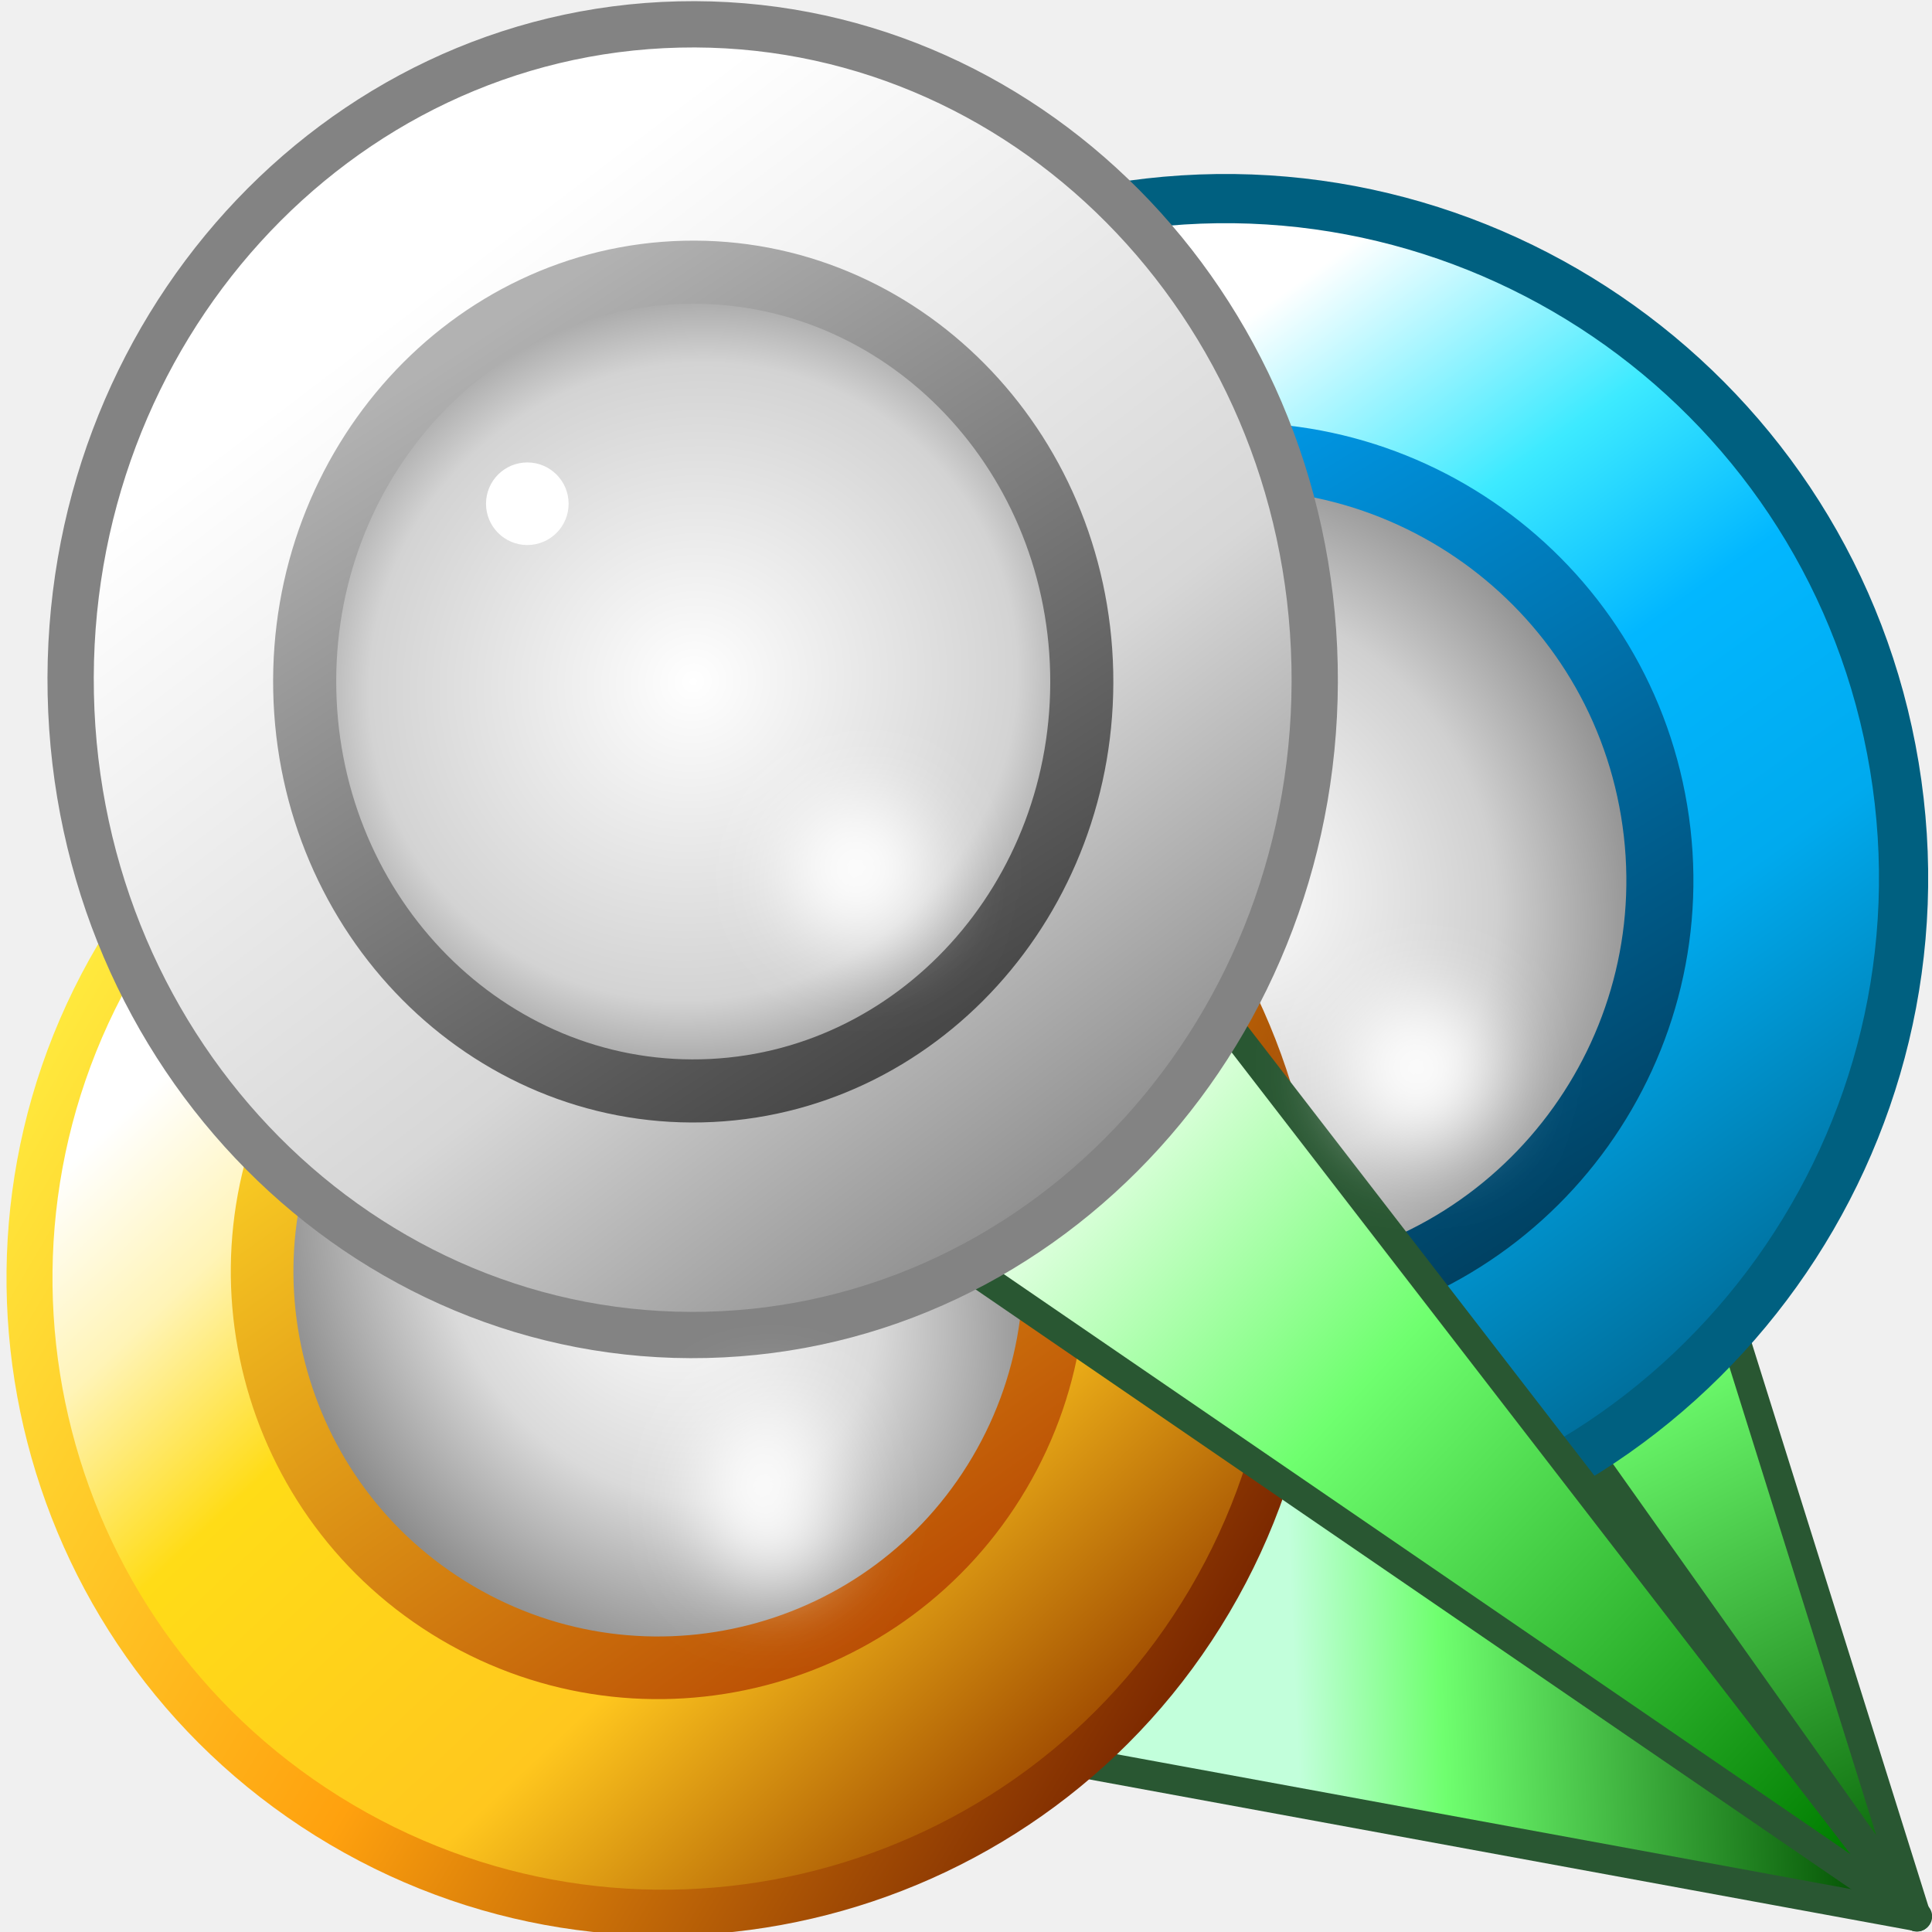
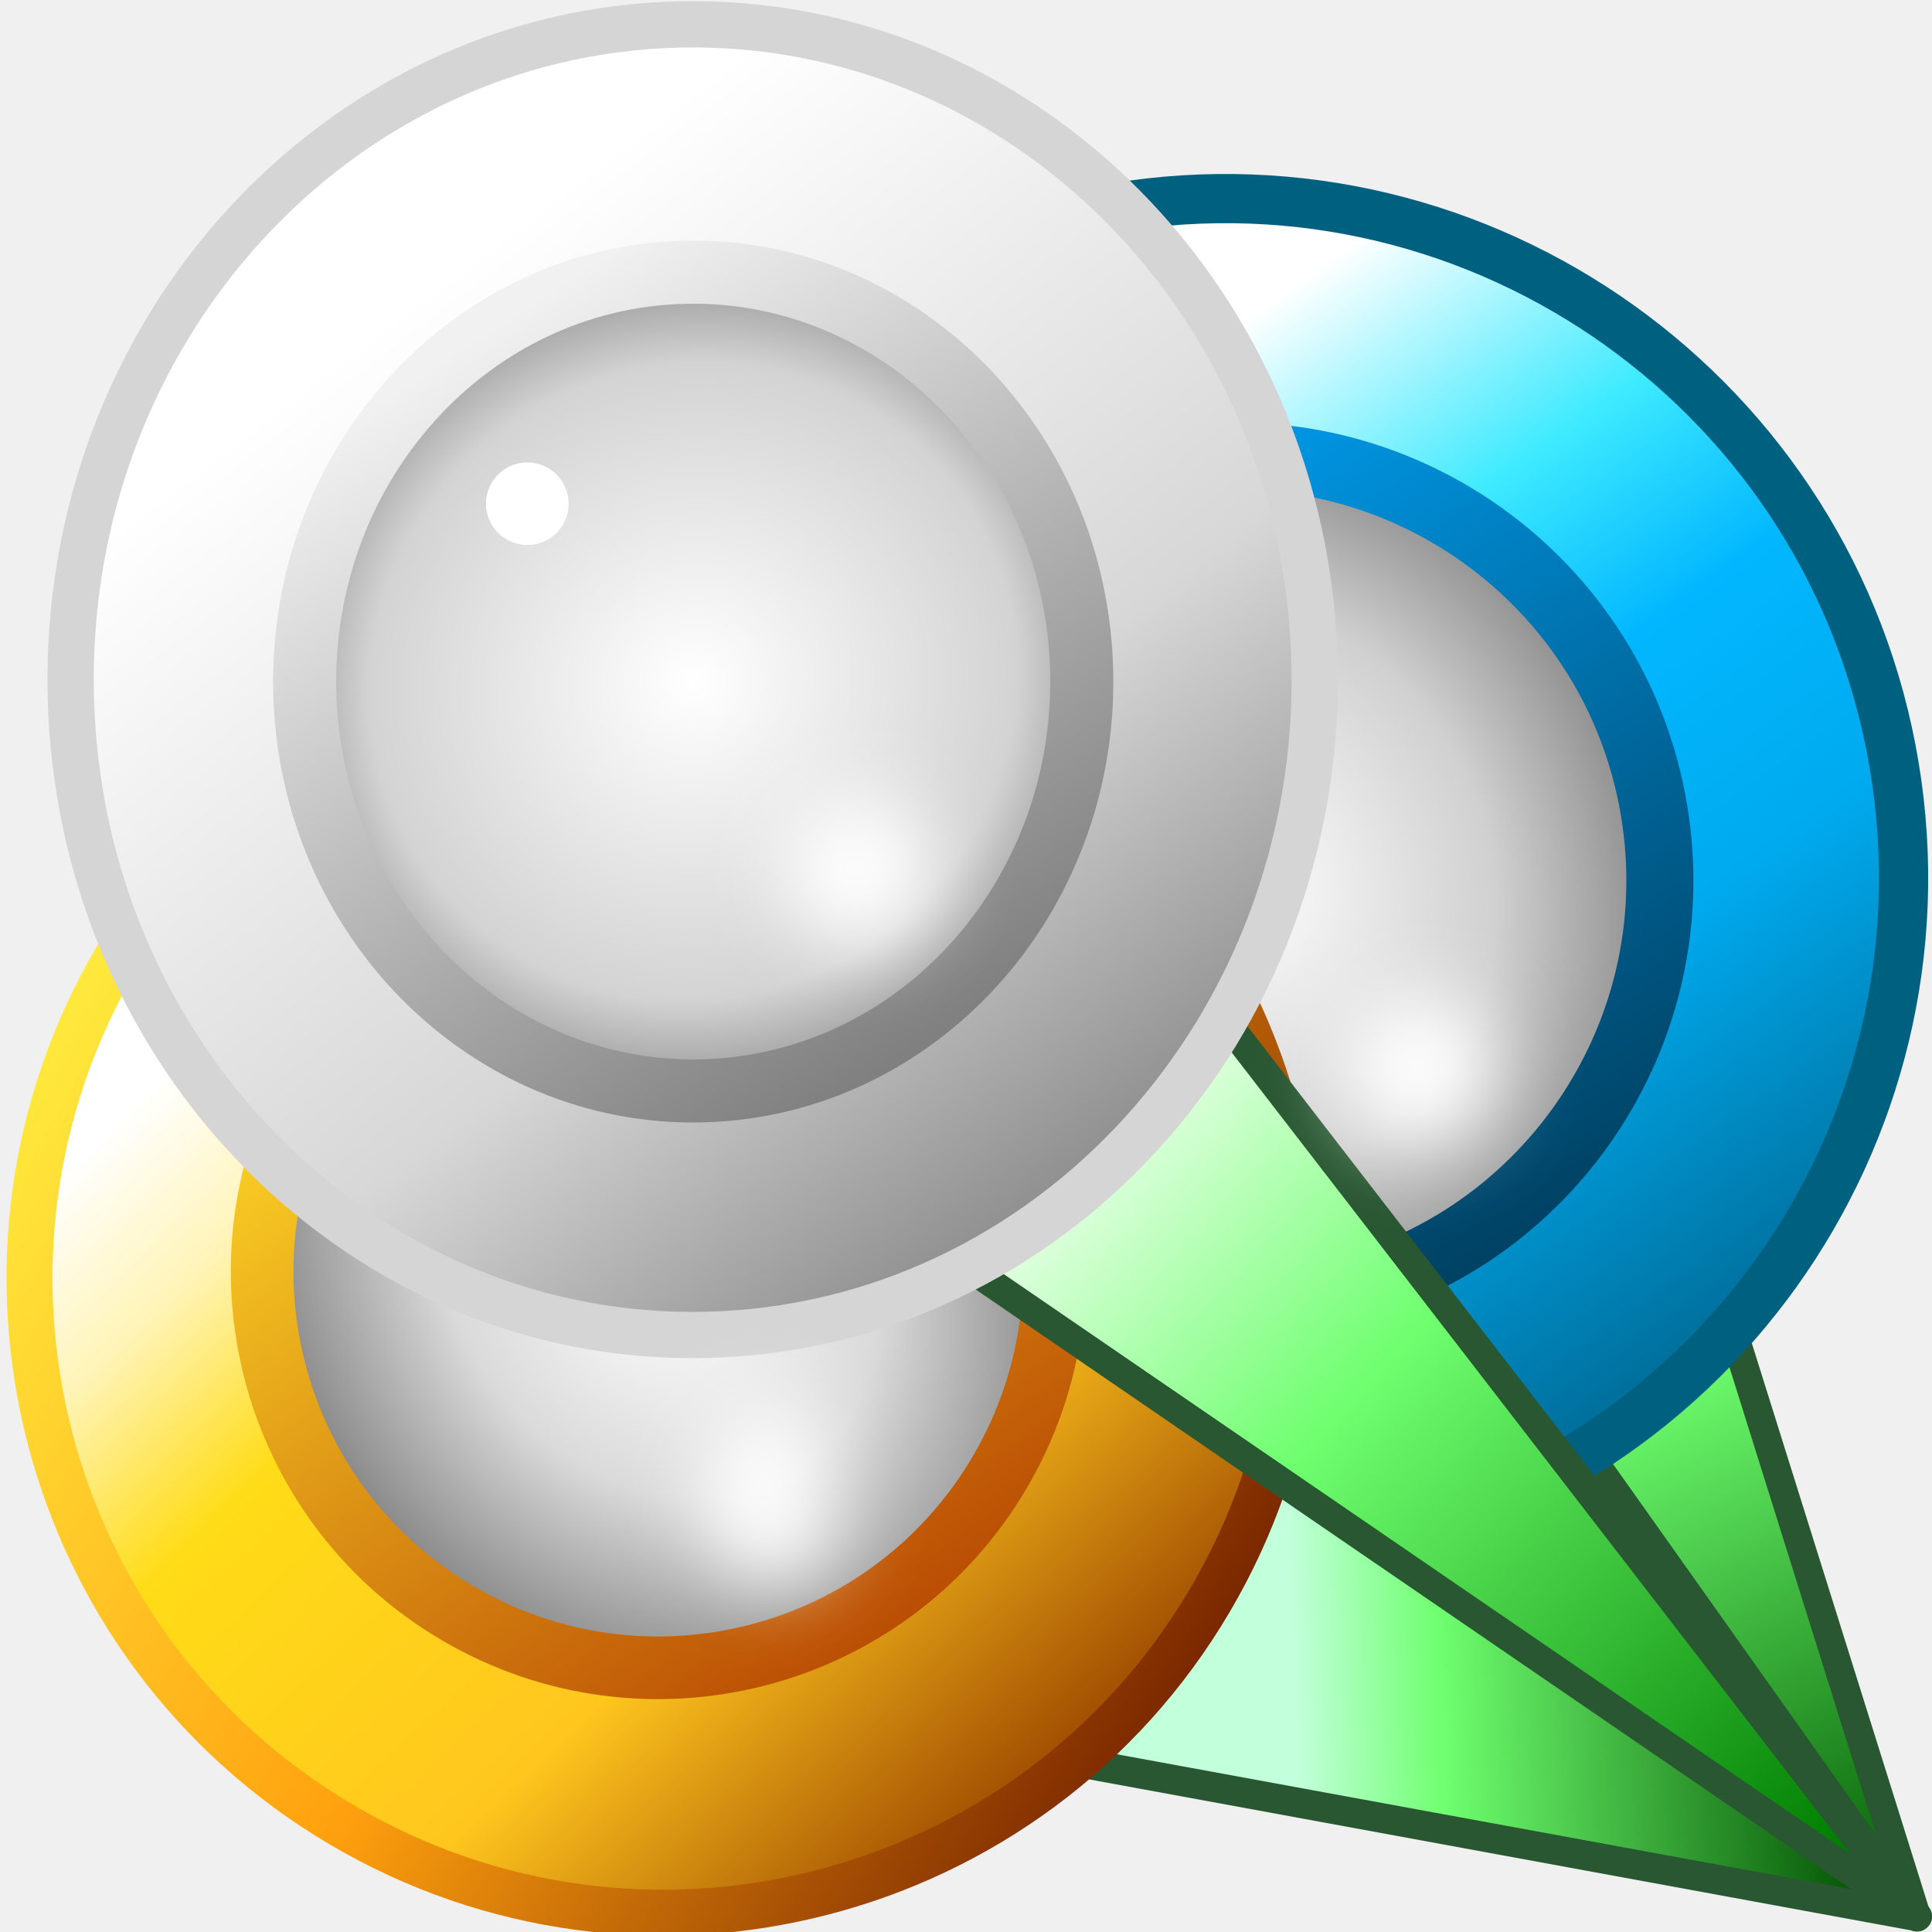
<svg xmlns="http://www.w3.org/2000/svg" xmlns:xlink="http://www.w3.org/1999/xlink" width="64mm" height="64mm" viewBox="0 0 64 64">
  <defs>
    <linearGradient id="m">
      <stop offset="0" stop-color="#7b2800" />
      <stop offset=".503" stop-color="#ffa10e" />
      <stop offset="1" stop-color="#ffe93d" />
    </linearGradient>
    <linearGradient id="l">
      <stop offset="0" stop-color="#ffd827" />
      <stop offset="1" stop-color="#b33f00" />
    </linearGradient>
    <linearGradient id="k">
      <stop offset="0" stop-color="#009dee" />
      <stop offset="1" stop-color="#003753" />
    </linearGradient>
-     <linearGradient id="j">
-       <stop offset="0" stop-color="#b2b2b2" />
-       <stop offset="1" stop-color="#484848" />
+     <linearGradient id="g">
+       <stop offset="0" stop-color="#f1f1f1" />
+       <stop offset="1" stop-color="gray" />
    </linearGradient>
-     <linearGradient id="i">
+     <linearGradient id="f">
      <stop offset="0" stop-color="#6fff6f" />
      <stop offset="1" stop-color="#005800" />
    </linearGradient>
-     <linearGradient id="h">
+     <linearGradient id="e">
      <stop offset="0" stop-color="#c2ffdb" />
      <stop offset=".255" stop-color="#6fff6f" />
      <stop offset="1" stop-color="#004d00" />
    </linearGradient>
-     <linearGradient id="g">
+     <linearGradient id="p">
      <stop offset="0" stop-color="#fff" />
      <stop offset=".468" stop-color="#dadada" />
      <stop offset="1" stop-color="#6e6e6e" />
    </linearGradient>
-     <linearGradient id="f">
+     <linearGradient id="o">
      <stop offset="0" stop-color="#fff" />
      <stop offset=".513" stop-color="#d0d0d0" />
      <stop offset="1" stop-color="#676767" />
    </linearGradient>
-     <linearGradient id="e">
+     <linearGradient id="n">
      <stop offset="0" stop-color="#fff" />
      <stop offset=".741" stop-color="#d3d3d3" />
      <stop offset=".994" stop-color="#8e8e8e" />
    </linearGradient>
    <linearGradient id="d">
      <stop offset="0" stop-color="#fff" />
      <stop offset=".399" stop-color="#6fff6f" />
      <stop offset="1" stop-color="#007d00" />
    </linearGradient>
    <linearGradient id="c">
      <stop offset=".113" stop-color="#fff" />
      <stop offset=".244" stop-color="#fff4b7" />
      <stop offset=".396" stop-color="#ffdc17" />
      <stop offset=".705" stop-color="#ffc71e" />
      <stop offset="1" stop-color="#9d4800" />
    </linearGradient>
    <linearGradient id="b">
      <stop offset=".198" stop-color="#fff" />
      <stop offset=".398" stop-color="#3deaff" />
      <stop offset=".545" stop-color="#02b7ff" />
      <stop offset=".73" stop-color="#0ae" />
      <stop offset="1" stop-color="#006d99" />
    </linearGradient>
    <linearGradient id="a">
      <stop offset=".142" stop-color="#fff" />
      <stop offset=".669" stop-color="#d7d7d7" />
      <stop offset="1" stop-color="#8d8d8d" />
    </linearGradient>
-     <linearGradient xlink:href="#a" id="x" x1="10.148" y1="5.12" x2="35.432" y2="39.969" gradientUnits="userSpaceOnUse" />
-     <linearGradient xlink:href="#b" id="o" x1="23.651" y1="14.587" x2="43.913" y2="55.855" gradientUnits="userSpaceOnUse" />
-     <linearGradient xlink:href="#c" id="s" x1="-20.459" y1="-18.821" x2="-60.891" y2="-30.538" gradientUnits="userSpaceOnUse" />
-     <linearGradient xlink:href="#d" id="w" x1="34.063" y1="36.533" x2="60.969" y2="61.622" gradientUnits="userSpaceOnUse" gradientTransform="translate(-.04 -.234)" />
-     <linearGradient xlink:href="#h" id="r" x1="40.025" y1="51.3" x2="61.612" y2="63.024" gradientUnits="userSpaceOnUse" gradientTransform="matrix(.66382 -.33402 .43012 1.41934 -5.857 -6.344)" />
-     <linearGradient xlink:href="#i" id="n" x1="54.059" y1="45.594" x2="62.957" y2="63.336" gradientUnits="userSpaceOnUse" gradientTransform="translate(.39 .117)" />
-     <linearGradient xlink:href="#j" id="z" x1="15.555" y1="11.552" x2="30.07" y2="35.01" gradientUnits="userSpaceOnUse" />
-     <linearGradient xlink:href="#k" id="q" x1="28.995" y1="22.531" x2="41.349" y2="53.158" gradientUnits="userSpaceOnUse" />
-     <linearGradient xlink:href="#l" id="v" x1="-28.175" y1="-18.696" x2="-56.278" y2="-31.224" gradientUnits="userSpaceOnUse" />
-     <linearGradient xlink:href="#m" id="t" x1="-62.22" y1="-25.308" x2="-18.692" y2="-25.308" gradientUnits="userSpaceOnUse" />
-     <radialGradient xlink:href="#e" id="y" cx="22.484" cy="23.108" fx="22.484" fy="23.108" r="13.917" gradientTransform="matrix(.54506 .85524 -.88595 .5605 30.701 -9.074)" gradientUnits="userSpaceOnUse" />
-     <radialGradient xlink:href="#f" id="p" cx="35.62" cy="35.459" fx="35.62" fy="35.459" r="15.154" gradientUnits="userSpaceOnUse" gradientTransform="matrix(.37807 1.16796 -1.0244 .3316 58.477 -17.902)" />
-     <radialGradient xlink:href="#g" id="u" cx="-40.187" cy="-25.201" fx="-40.187" fy="-25.201" r="14.157" gradientUnits="userSpaceOnUse" gradientTransform="matrix(-1.13663 -.42546 .35057 -.93654 -77.03 -65.9)" />
-     <filter id="A" x="-.621" y="-.621" width="2.241" height="2.241" color-interpolation-filters="sRGB">
+     <linearGradient xlink:href="#a" id="A" x1="10.148" y1="5.12" x2="35.432" y2="39.969" gradientUnits="userSpaceOnUse" />
+     <linearGradient xlink:href="#b" id="r" x1="23.651" y1="14.587" x2="43.913" y2="55.855" gradientUnits="userSpaceOnUse" />
+     <linearGradient xlink:href="#c" id="v" x1="-20.459" y1="-18.821" x2="-60.891" y2="-30.538" gradientUnits="userSpaceOnUse" />
+     <linearGradient xlink:href="#d" id="z" x1="34.063" y1="36.533" x2="60.969" y2="61.622" gradientUnits="userSpaceOnUse" gradientTransform="translate(-.04 -.234)" />
+     <linearGradient xlink:href="#e" id="u" x1="40.025" y1="51.3" x2="61.612" y2="63.024" gradientUnits="userSpaceOnUse" gradientTransform="matrix(.66382 -.33402 .43012 1.41934 -5.857 -6.344)" />
+     <linearGradient xlink:href="#f" id="q" x1="54.059" y1="45.594" x2="62.957" y2="63.336" gradientUnits="userSpaceOnUse" gradientTransform="translate(.39 .117)" />
+     <linearGradient xlink:href="#g" id="C" x1="15.555" y1="11.552" x2="30.07" y2="35.01" gradientUnits="userSpaceOnUse" />
+     <linearGradient xlink:href="#k" id="t" x1="28.995" y1="22.531" x2="41.349" y2="53.158" gradientUnits="userSpaceOnUse" />
+     <linearGradient xlink:href="#l" id="y" x1="-28.175" y1="-18.696" x2="-56.278" y2="-31.224" gradientUnits="userSpaceOnUse" />
+     <linearGradient xlink:href="#m" id="w" x1="-62.22" y1="-25.308" x2="-18.692" y2="-25.308" gradientUnits="userSpaceOnUse" />
+     <radialGradient xlink:href="#n" id="B" cx="22.484" cy="23.108" fx="22.484" fy="23.108" r="13.917" gradientTransform="matrix(.54506 .85524 -.88595 .5605 30.701 -9.074)" gradientUnits="userSpaceOnUse" />
+     <radialGradient xlink:href="#o" id="s" cx="35.62" cy="35.459" fx="35.62" fy="35.459" r="15.154" gradientUnits="userSpaceOnUse" gradientTransform="rotate(72.063 41.544 31.246)scale(1.22763 1.07673)" />
+     <radialGradient xlink:href="#p" id="x" cx="-40.187" cy="-25.201" fx="-40.187" fy="-25.201" r="14.157" gradientUnits="userSpaceOnUse" gradientTransform="rotate(200.522 -44.48 -25.978)scale(1.21365 1)" />
+     <filter id="D" x="-.62" y="-.62" width="2.24" height="2.24" color-interpolation-filters="sRGB">
      <feGaussianBlur stdDeviation=".707" />
    </filter>
-     <filter id="B" x="-.663" y="-.535" width="2.325" height="2.069" color-interpolation-filters="sRGB">
+     <filter id="E" x="-.662" y="-.535" width="2.325" height="2.069" color-interpolation-filters="sRGB">
      <feGaussianBlur stdDeviation="0.707 0.726" />
    </filter>
-     <filter id="C" x="-.621" y="-.621" width="2.241" height="2.241" color-interpolation-filters="sRGB">
+     <filter id="F" x="-.62" y="-.62" width="2.24" height="2.24" color-interpolation-filters="sRGB">
      <feGaussianBlur stdDeviation=".707" />
    </filter>
  </defs>
-   <path d="M63.5 63.513 52.09 27.128l-10.845 4.995Z" fill="url(#n)" stroke="#295732" stroke-width=".945" stroke-linecap="round" stroke-linejoin="round" />
-   <circle cx="35.273" cy="35.309" transform="rotate(-9.414)" r="22.482" fill="url(#o)" stroke="#006080" stroke-width="1.63" stroke-linecap="round" stroke-linejoin="round" />
-   <circle cx="35.62" cy="35.459" r="14.044" transform="rotate(-9.414)" fill="url(#p)" stroke="url(#q)" stroke-width="2.221" stroke-linecap="round" stroke-linejoin="round" />
-   <path d="M63.512 63.483 33.416 41.34 34 58.062Z" fill="url(#r)" stroke="#295732" stroke-width=".985" stroke-linecap="round" stroke-linejoin="round" />
-   <circle cx="-40.456" cy="-25.308" r="21.002" transform="rotate(-149.458)" fill="url(#s)" stroke="url(#t)" stroke-width="1.523" stroke-linecap="round" stroke-linejoin="round" />
-   <circle cx="-40.187" cy="-25.201" r="13.12" transform="rotate(-149.458)" fill="url(#u)" stroke="url(#v)" stroke-width="2.075" stroke-linecap="round" stroke-linejoin="round" />
-   <path d="M63.505 63.506 40.207 33.32l-8.446 8.439Z" fill="url(#w)" stroke="#295732" stroke-width=".945" stroke-linecap="round" stroke-linejoin="round" />
-   <ellipse cx="22.467" cy="23.045" transform="rotate(-1.339) skewX(-.133)" rx="20.607" ry="21.709" fill="url(#x)" stroke="#838383" stroke-width="1.533" stroke-linecap="round" stroke-linejoin="round" />
-   <ellipse cx="22.484" cy="23.108" transform="rotate(-1.339) skewX(-.133)" rx="12.872" ry="13.561" fill="url(#y)" stroke="url(#z)" stroke-width="2.09" stroke-linecap="round" stroke-linejoin="round" />
+   <path d="M63.5 63.513 52.09 27.128l-10.845 4.995Z" fill="url(#q)" stroke="#295732" stroke-width=".945" stroke-linecap="round" stroke-linejoin="round" />
+   <circle cx="35.273" cy="35.309" transform="rotate(-9.414)" r="22.482" fill="url(#r)" stroke="#006080" stroke-width="1.63" stroke-linecap="round" stroke-linejoin="round" />
+   <circle cx="35.62" cy="35.459" r="14.044" transform="rotate(-9.414)" fill="url(#s)" stroke="url(#t)" stroke-width="2.221" stroke-linecap="round" stroke-linejoin="round" />
+   <path d="M63.512 63.483 33.416 41.34 34 58.062Z" fill="url(#u)" stroke="#295732" stroke-width=".985" stroke-linecap="round" stroke-linejoin="round" />
+   <circle cx="-40.456" cy="-25.308" r="21.002" transform="rotate(-149.458)" fill="url(#v)" stroke="url(#w)" stroke-width="1.523" stroke-linecap="round" stroke-linejoin="round" />
+   <circle cx="-40.187" cy="-25.201" r="13.12" transform="rotate(-149.458)" fill="url(#x)" stroke="url(#y)" stroke-width="2.075" stroke-linecap="round" stroke-linejoin="round" />
+   <path d="M63.505 63.506 40.207 33.32l-8.446 8.439Z" fill="url(#z)" stroke="#295732" stroke-width=".945" stroke-linecap="round" stroke-linejoin="round" />
+   <ellipse cx="22.467" cy="23.045" transform="rotate(-1.339)skewX(-.133)" rx="20.607" ry="21.709" fill="url(#A)" stroke="#d5d5d5" stroke-width="1.533" stroke-linecap="round" stroke-linejoin="round" />
+   <ellipse cx="22.484" cy="23.108" transform="rotate(-1.339)skewX(-.133)" rx="12.872" ry="13.561" fill="url(#B)" stroke="url(#C)" stroke-width="2.09" stroke-linecap="round" stroke-linejoin="round" />
  <circle cx="17.468" cy="16.687" r="1.368" fill="#fff" />
-   <circle style="mix-blend-mode:normal" cx="29.039" cy="29.412" r="1.368" transform="matrix(1.79036 0 0 1.79036 -23.577 -23.832)" fill="#fff" filter="url(#A)" />
-   <path style="mix-blend-mode:normal" transform="matrix(1.79036 0 0 1.79036 -26.424 -3.209)" d="M30.32 29.412a1.28 1.63 0 0 1-1.159 1.623 1.28 1.63 0 0 1-1.38-1.314 1.28 1.63 0 0 1 .898-1.872 1.28 1.63 0 0 1 1.549.958l-1.189.605z" fill="#fff" filter="url(#B)" />
-   <circle style="mix-blend-mode:normal" cx="29.039" cy="29.412" r="1.368" transform="matrix(1.79036 0 0 1.79036 -4.998 -17.249)" fill="#fff" filter="url(#C)" />
+   <circle style="mix-blend-mode:normal" cx="29.039" cy="29.412" r="1.368" transform="translate(-23.577 -23.832)scale(1.79036)" fill="#fff" filter="url(#D)" />
+   <path style="mix-blend-mode:normal" transform="translate(-26.424 -3.209)scale(1.79036)" d="M30.32 29.412a1.28 1.63 0 0 1-1.159 1.623 1.28 1.63 0 0 1-1.38-1.314 1.28 1.63 0 0 1 .898-1.872 1.28 1.63 0 0 1 1.549.958l-1.189.605z" fill="#fff" filter="url(#E)" />
+   <circle style="mix-blend-mode:normal" cx="29.039" cy="29.412" r="1.368" transform="translate(-4.998 -17.249)scale(1.79036)" fill="#fff" filter="url(#F)" />
</svg>
